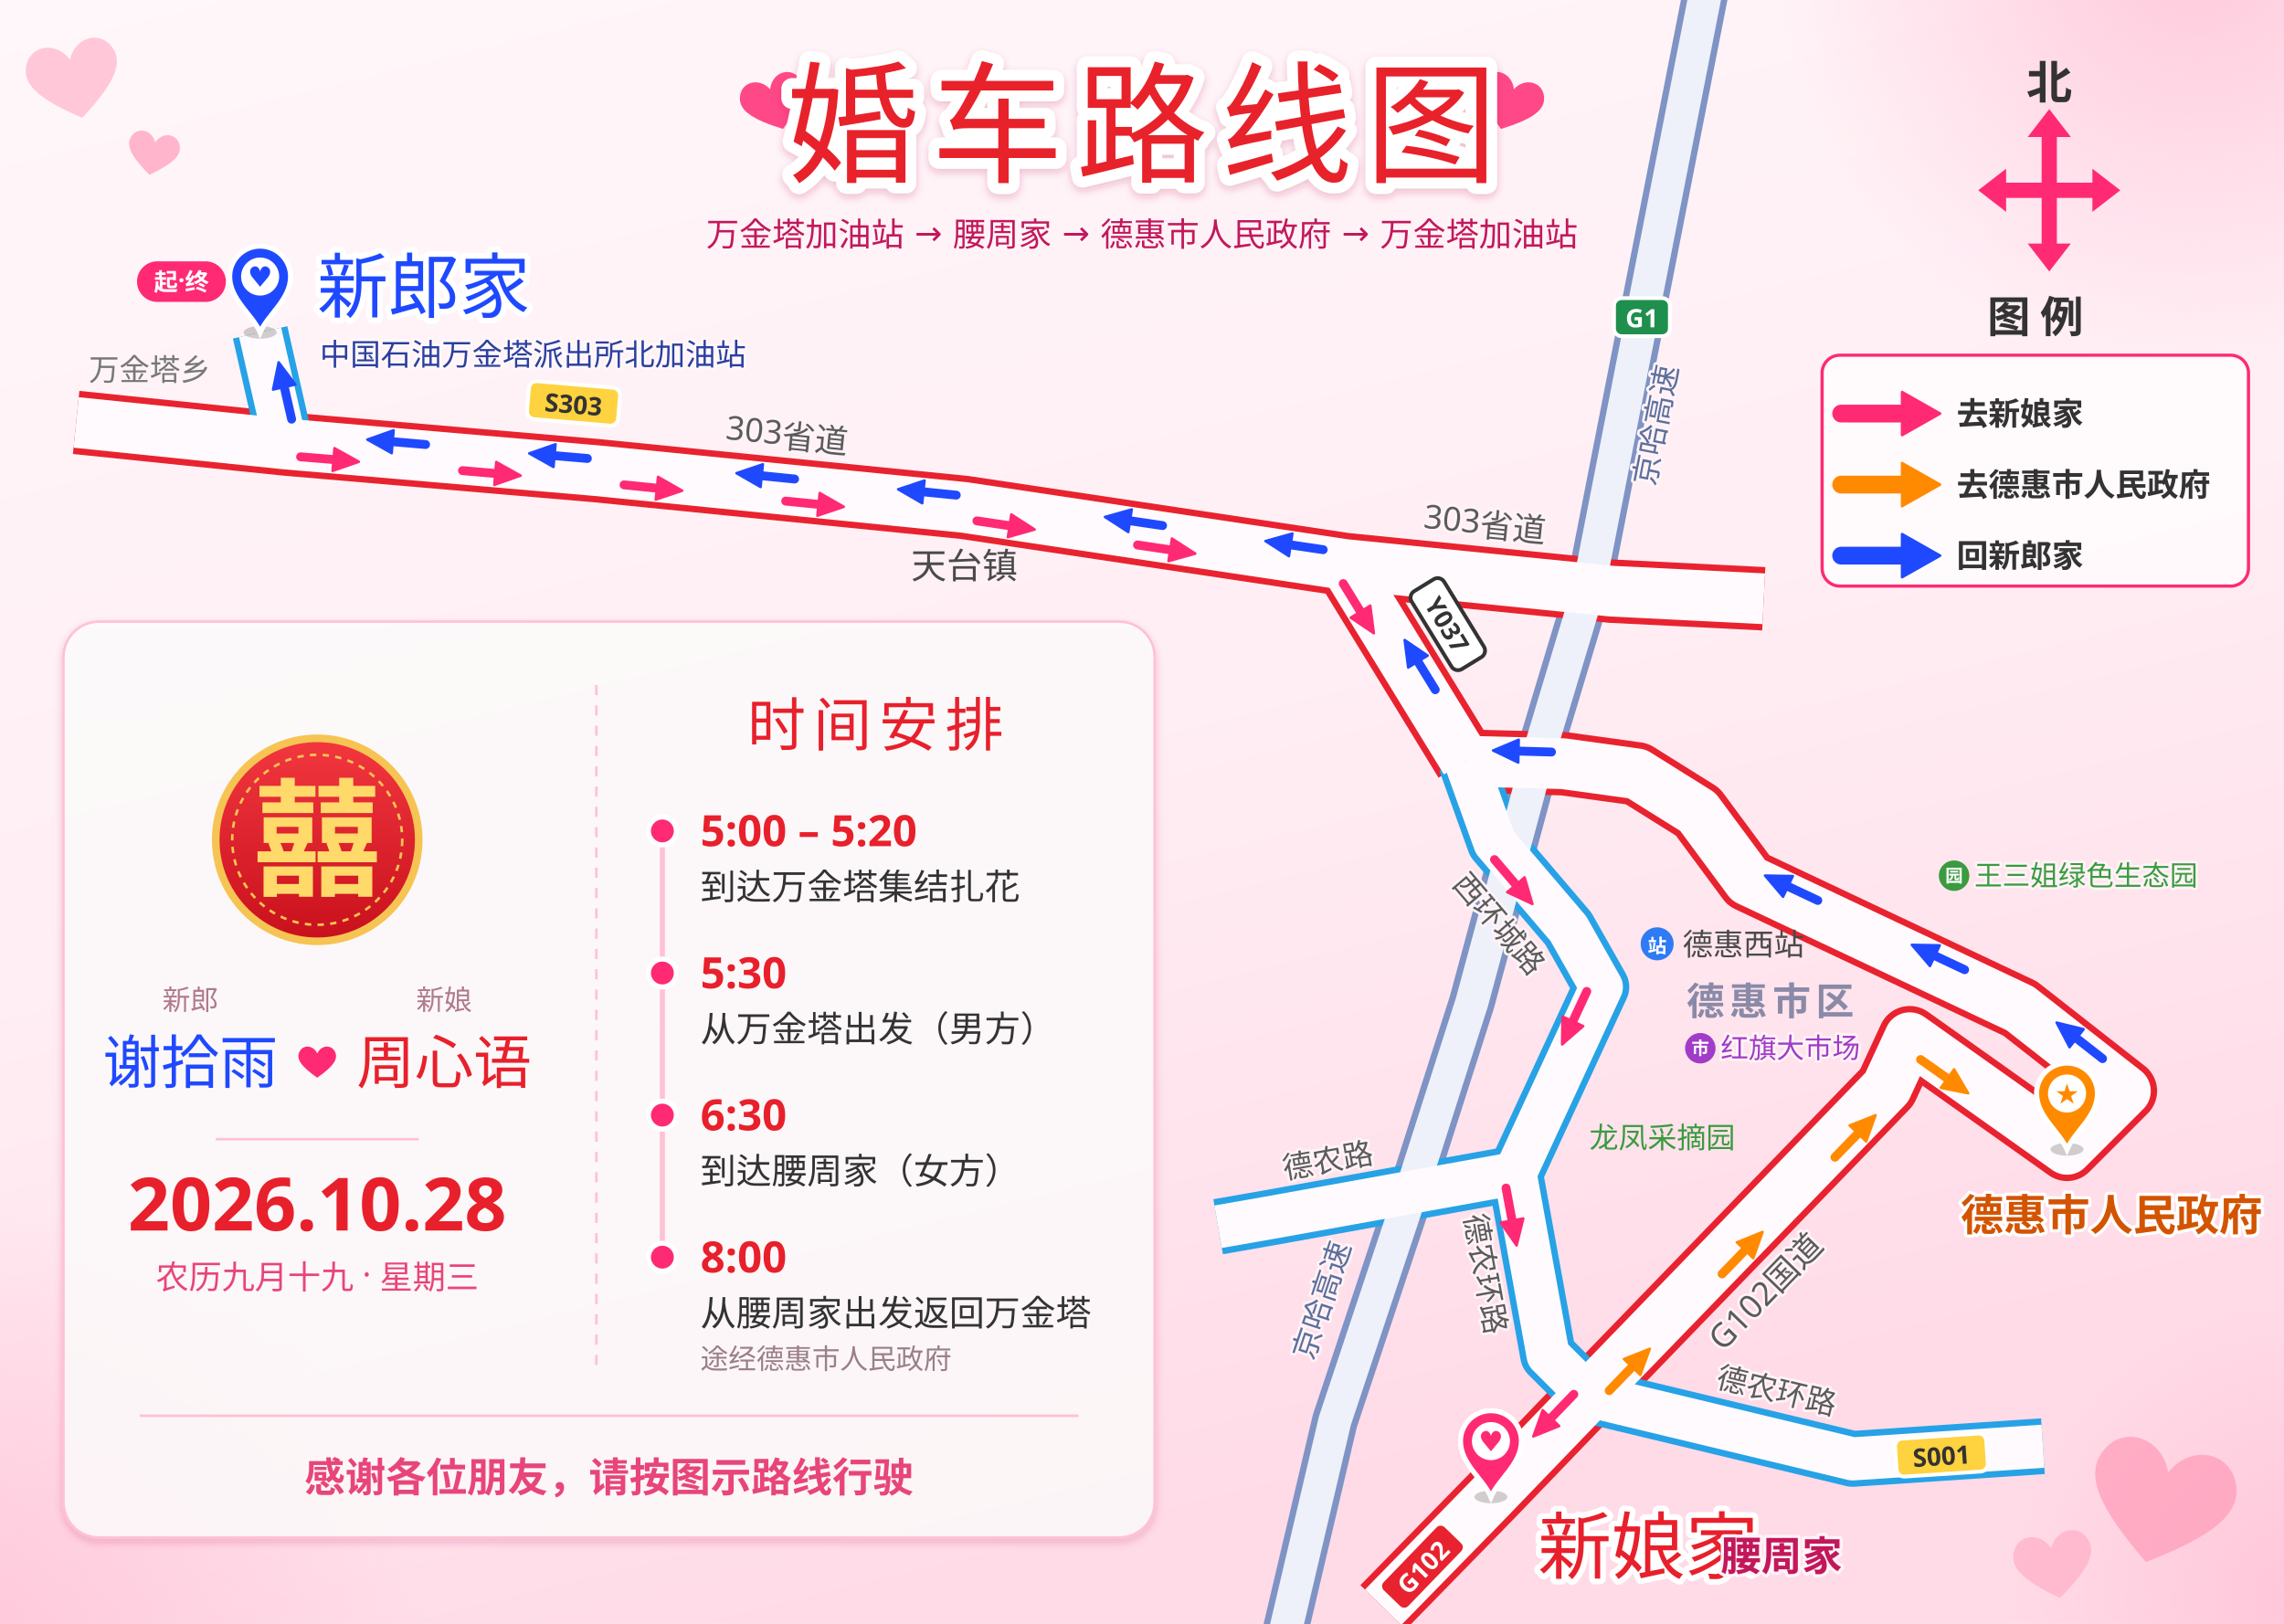
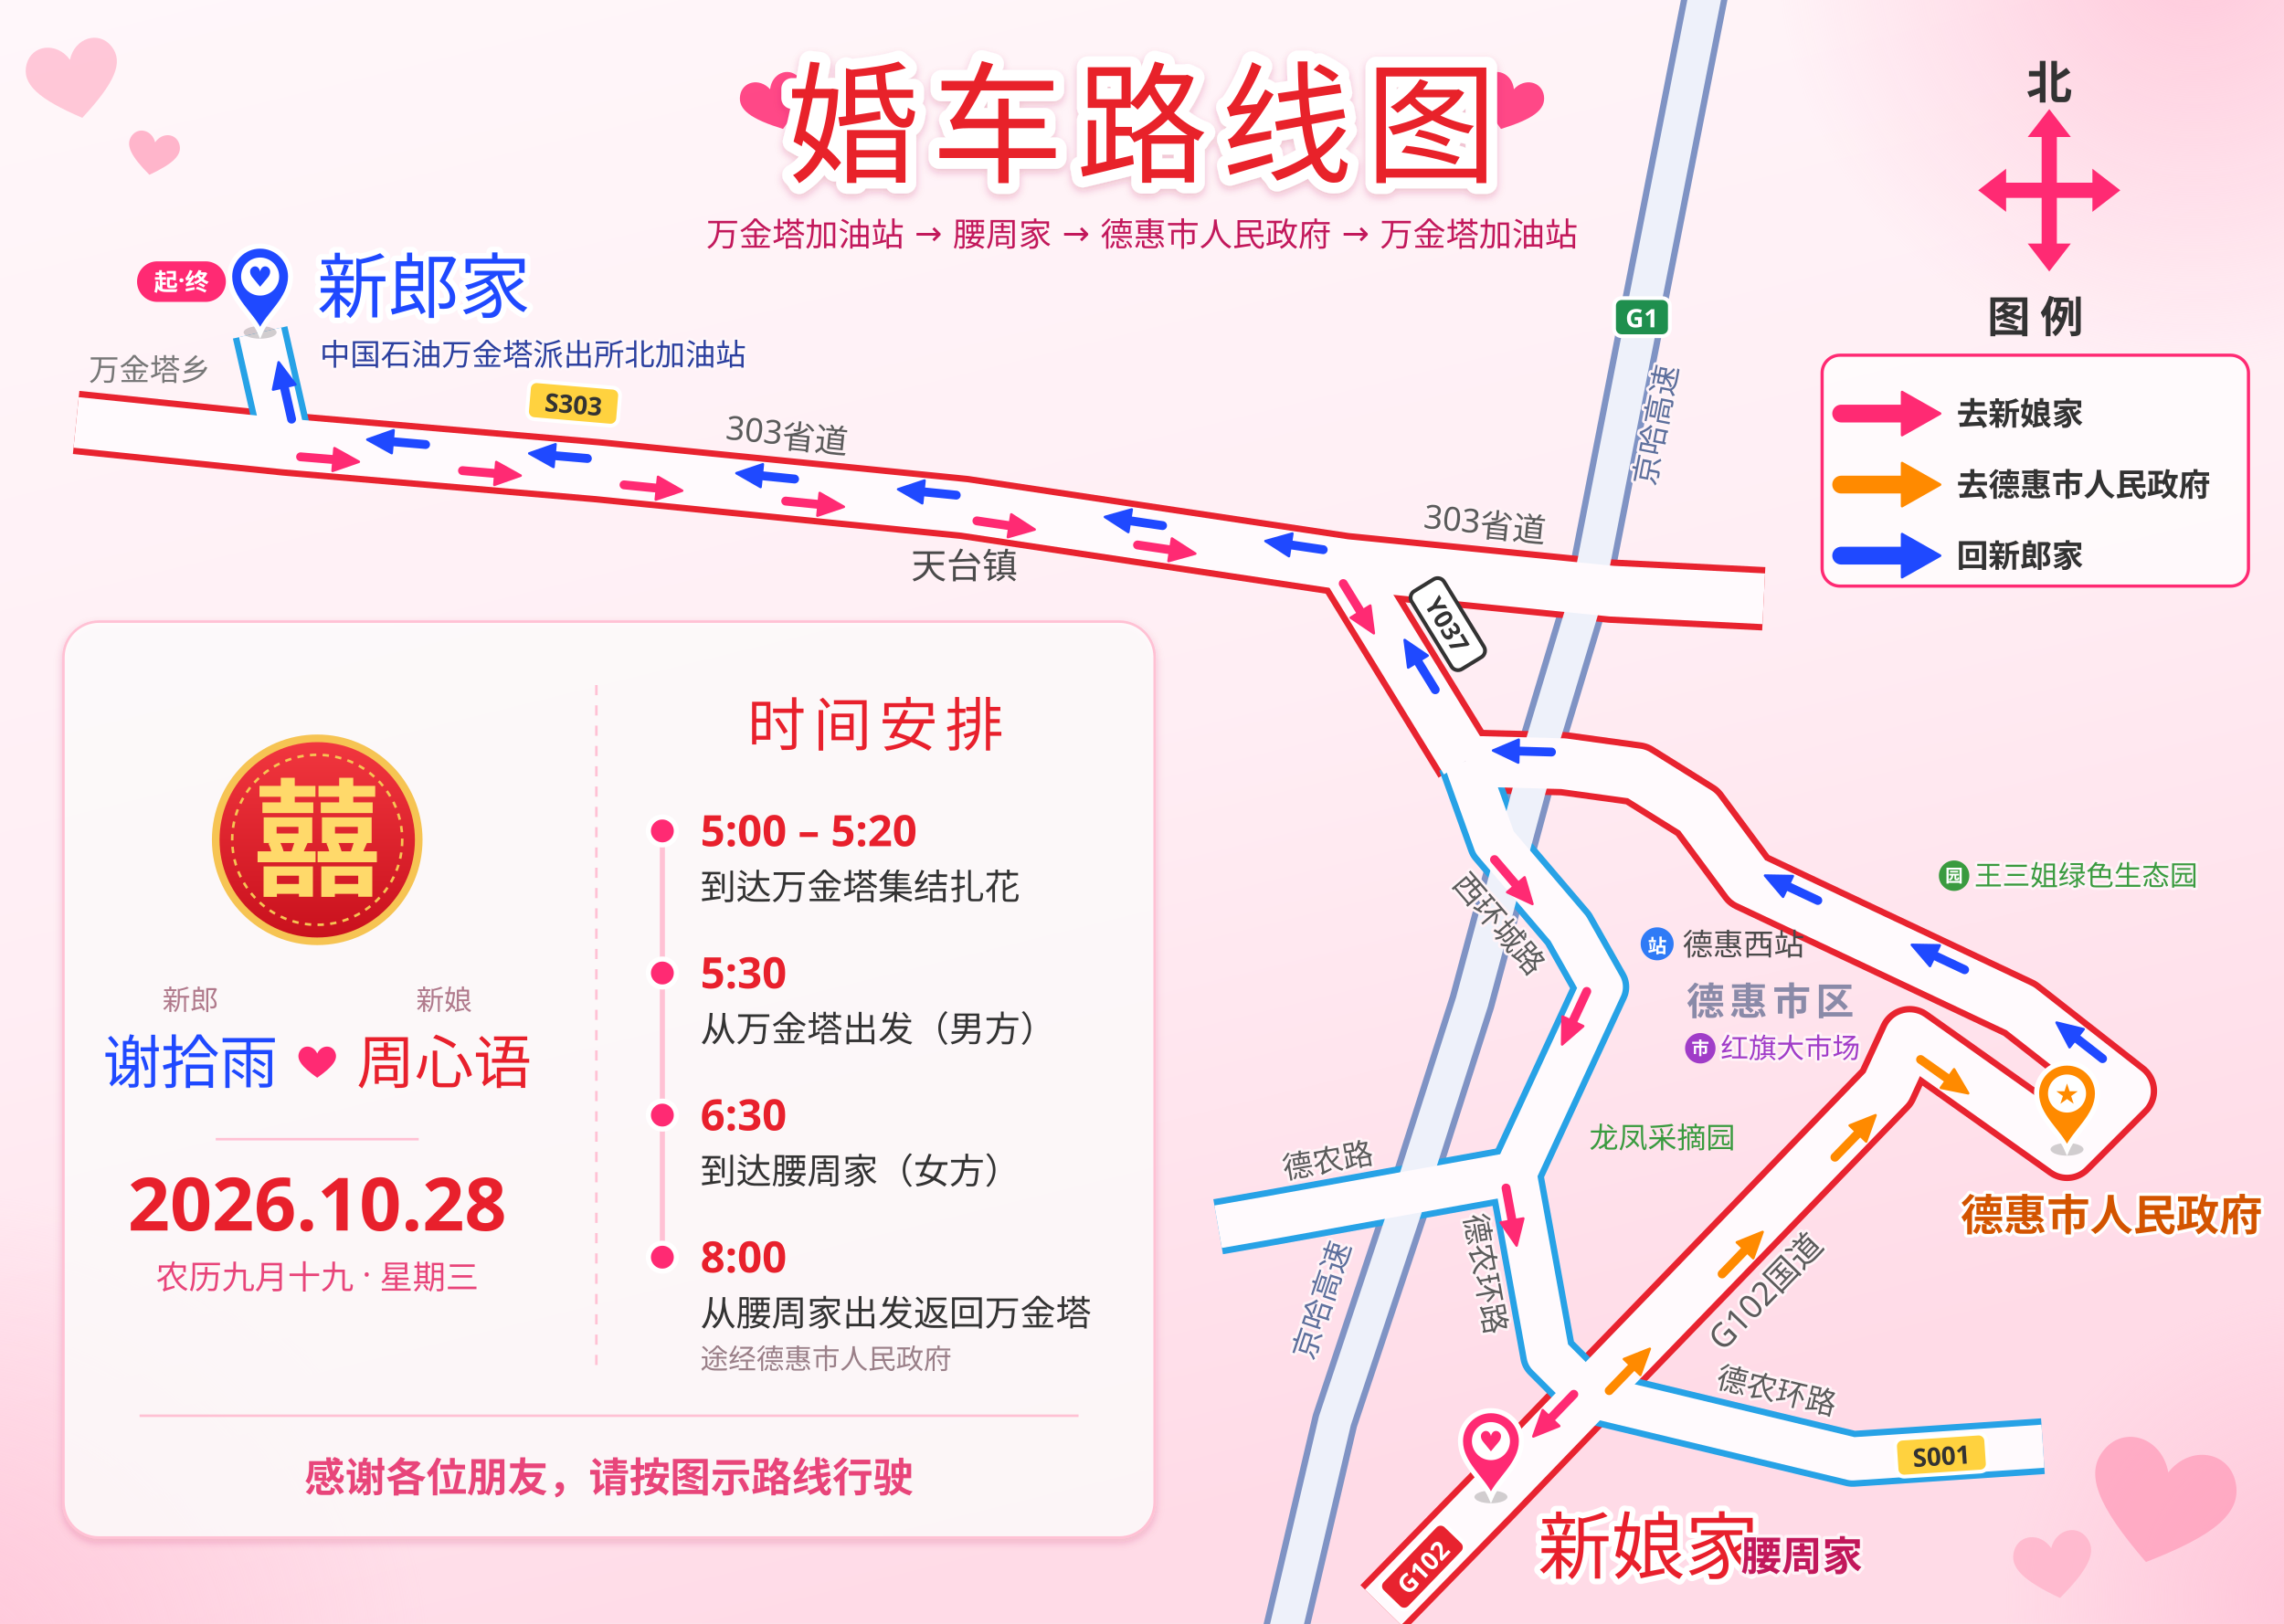
<svg xmlns="http://www.w3.org/2000/svg" width="1800" height="1280" viewBox="0 0 1800 1280">
  <defs>
    <linearGradient id="bg" x1="0" y1="0" x2="0.35" y2="1">
      <stop offset="0" stop-color="#fff7fa" />
      <stop offset=".55" stop-color="#ffeef4" />
      <stop offset="1" stop-color="#ffdbe7" />
    </linearGradient>
    <radialGradient id="blob" cx=".5" cy=".5" r=".5">
      <stop offset="0" stop-color="#ffc2d6" stop-opacity=".85" />
      <stop offset="1" stop-color="#ffc2d6" stop-opacity="0" />
    </radialGradient>
    <linearGradient id="seal" x1="0" y1="0" x2="0" y2="1">
      <stop offset="0" stop-color="#f2373f" />
      <stop offset="1" stop-color="#c8101c" />
    </linearGradient>
    <filter id="soft" x="-20%" y="-20%" width="140%" height="140%">
      <feDropShadow dx="0" dy="3" stdDeviation="3" flood-color="#c2185b" flood-opacity=".25" />
    </filter>
  </defs>
  <rect width="1800" height="1280" fill="url(#bg)" />
  <circle cx="1730" cy="-40" r="330" fill="url(#blob)" />
  <circle cx="-40" cy="1320" r="380" fill="url(#blob)" />
  <circle cx="1820" cy="1260" r="240" fill="url(#blob)" />
  <polyline points="1345.0,-10.0 1252.0,464.0 1214.0,590.0 1160.0,790.0 1112.0,940.0 1052.0,1120.0 1012.0,1290.0" fill="none" stroke="#7f93c4" stroke-width="36" stroke-linejoin="round" stroke-linecap="butt" />
  <polyline points="60.0,333.0 225.0,350.0 470.0,371.0 760.0,400.0 1060.0,445.0 1270.0,466.0 1390.0,472.0" fill="none" stroke="#e8232f" stroke-width="50" stroke-linejoin="round" stroke-linecap="butt" />
  <polyline points="1060.0,445.0 1155.0,600.0" fill="none" stroke="#e8232f" stroke-width="50" stroke-linejoin="round" stroke-linecap="butt" />
  <polyline points="1090.0,1267.0 1175.0,1180.0 1252.0,1100.0 1487.0,857.0 1505.0,818.0 1629.0,906.0 1675.0,860.0 1592.0,795.0 1378.0,694.0 1338.0,640.0 1290.0,610.0 1232.0,602.0 1155.0,600.0" fill="none" stroke="#e8232f" stroke-width="50" stroke-linejoin="round" stroke-linecap="butt" />
  <polyline points="1155.0,600.0 1178.0,664.0 1236.0,732.0 1262.0,778.0 1194.0,925.0 1220.0,1068.0 1252.0,1100.0" fill="none" stroke="#27a2e6" stroke-width="44" stroke-linejoin="round" stroke-linecap="butt" />
  <polyline points="1194.0,925.0 1000.0,960.0 960.0,967.0" fill="none" stroke="#27a2e6" stroke-width="44" stroke-linejoin="round" stroke-linecap="butt" />
  <polyline points="1252.0,1100.0 1460.0,1150.0 1610.0,1140.0" fill="none" stroke="#27a2e6" stroke-width="44" stroke-linejoin="round" stroke-linecap="butt" />
  <polyline points="205.0,262.0 225.0,350.0" fill="none" stroke="#27a2e6" stroke-width="44" stroke-linejoin="round" stroke-linecap="butt" />
  <polyline points="1345.0,-10.0 1252.0,464.0 1214.0,590.0 1160.0,790.0 1112.0,940.0 1052.0,1120.0 1012.0,1290.0" fill="none" stroke="#eef1fa" stroke-width="26" stroke-linejoin="round" stroke-linecap="butt" />
  <polyline points="60.0,333.0 225.0,350.0 470.0,371.0 760.0,400.0 1060.0,445.0 1270.0,466.0 1390.0,472.0" fill="none" stroke="#fffafd" stroke-width="40" stroke-linejoin="round" stroke-linecap="butt" />
  <polyline points="1060.0,445.0 1155.0,600.0" fill="none" stroke="#fffafd" stroke-width="40" stroke-linejoin="round" stroke-linecap="butt" />
  <polyline points="1090.0,1267.0 1175.0,1180.0 1252.0,1100.0 1487.0,857.0 1505.0,818.0 1629.0,906.0 1675.0,860.0 1592.0,795.0 1378.0,694.0 1338.0,640.0 1290.0,610.0 1232.0,602.0 1155.0,600.0" fill="none" stroke="#fffafd" stroke-width="40" stroke-linejoin="round" stroke-linecap="butt" />
  <polyline points="1155.0,600.0 1178.0,664.0 1236.0,732.0 1262.0,778.0 1194.0,925.0 1220.0,1068.0 1252.0,1100.0" fill="none" stroke="#fffafd" stroke-width="34" stroke-linejoin="round" stroke-linecap="butt" />
  <polyline points="1194.0,925.0 1000.0,960.0 960.0,967.0" fill="none" stroke="#fffafd" stroke-width="34" stroke-linejoin="round" stroke-linecap="butt" />
  <polyline points="1252.0,1100.0 1460.0,1150.0 1610.0,1140.0" fill="none" stroke="#fffafd" stroke-width="34" stroke-linejoin="round" stroke-linecap="butt" />
  <polyline points="205.0,262.0 225.0,350.0" fill="none" stroke="#fffafd" stroke-width="34" stroke-linejoin="round" stroke-linecap="butt" />
  <text x="619.4" y="350.8" font-size="26" fill="#5b5b5b" font-family="'Noto Sans SC','WenQuanYi Zen Hei',sans-serif" font-weight="500" text-anchor="middle" transform="rotate(5.7 619.4 350.8)" stroke="#fff3f7" stroke-width="4" stroke-linejoin="round" paint-order="stroke">303省道</text>
  <g transform="rotate(4.9 452 318)">
    <rect x="416.0" y="303" width="72" height="30" rx="6" fill="#ffd23f" stroke="#ffffff" stroke-width="3" />
    <text x="452.0" y="326.0" font-size="20" fill="#333" font-family="'Noto Sans SC','WenQuanYi Zen Hei',sans-serif" font-weight="700" text-anchor="middle">S303</text>
  </g>
  <text x="1169.4" y="420.8" font-size="26" fill="#5b5b5b" font-family="'Noto Sans SC','WenQuanYi Zen Hei',sans-serif" font-weight="500" text-anchor="middle" transform="rotate(5.7 1169.4 420.8)" stroke="#fff3f7" stroke-width="4" stroke-linejoin="round" paint-order="stroke">303省道</text>
  <text x="1175.0" y="733.7" font-size="24" fill="#5b5b5b" font-family="'Noto Sans SC','WenQuanYi Zen Hei',sans-serif" font-weight="500" text-anchor="middle" transform="rotate(49.5 1175.0 733.7)" stroke="#fff3f7" stroke-width="4" stroke-linejoin="round" paint-order="stroke">西环城路</text>
  <text x="1162.4" y="1005.6" font-size="24" fill="#5b5b5b" font-family="'Noto Sans SC','WenQuanYi Zen Hei',sans-serif" font-weight="500" text-anchor="middle" transform="rotate(79.7 1162.4 1005.6)" stroke="#fff3f7" stroke-width="4" stroke-linejoin="round" paint-order="stroke">德农环路</text>
  <text x="1398.2" y="1104.5" font-size="24" fill="#5b5b5b" font-family="'Noto Sans SC','WenQuanYi Zen Hei',sans-serif" font-weight="500" text-anchor="middle" transform="rotate(13.5 1398.2 1104.5)" stroke="#fff3f7" stroke-width="4" stroke-linejoin="round" paint-order="stroke">德农环路</text>
  <g transform="rotate(-3.8 1530 1147)">
    <rect x="1494.0" y="1132" width="72" height="30" rx="6" fill="#ffd23f" stroke="#ffffff" stroke-width="3" />
    <text x="1530.0" y="1155.0" font-size="20" fill="#333" font-family="'Noto Sans SC','WenQuanYi Zen Hei',sans-serif" font-weight="700" text-anchor="middle">S001</text>
  </g>
  <g transform="rotate(58.5 1141 492)">
    <rect x="1105.0" y="477" width="72" height="30" rx="6" fill="#ffffff" stroke="#333" stroke-width="3" />
    <text x="1141.0" y="500.0" font-size="20" fill="#333" font-family="'Noto Sans SC','WenQuanYi Zen Hei',sans-serif" font-weight="700" text-anchor="middle">Y037</text>
  </g>
  <g>
    <rect x="1272.0" y="235" width="44" height="30" rx="6" fill="#1f8f4e" stroke="#ffffff" stroke-width="3" />
    <text x="1294.0" y="258.0" font-size="20" fill="#fff" font-family="'Noto Sans SC','WenQuanYi Zen Hei',sans-serif" font-weight="700" text-anchor="middle">G1</text>
  </g>
  <text x="1313.3" y="336.7" font-size="24" fill="#5d6f9c" font-family="'Noto Sans SC','WenQuanYi Zen Hei',sans-serif" font-weight="500" text-anchor="middle" transform="rotate(-78.9 1313.3 336.7)" stroke="#fff3f7" stroke-width="4" stroke-linejoin="round" paint-order="stroke">京哈高速</text>
  <text x="1049.7" y="1027.6" font-size="24" fill="#5d6f9c" font-family="'Noto Sans SC','WenQuanYi Zen Hei',sans-serif" font-weight="500" text-anchor="middle" transform="rotate(-71.6 1049.7 1027.6)" stroke="#fff3f7" stroke-width="4" stroke-linejoin="round" paint-order="stroke">京哈高速</text>
  <text x="1047.9" y="923.2" font-size="24" fill="#5b5b5b" font-family="'Noto Sans SC','WenQuanYi Zen Hei',sans-serif" font-weight="500" text-anchor="middle" transform="rotate(-10.2 1047.9 923.2)" stroke="#fff3f7" stroke-width="4" stroke-linejoin="round" paint-order="stroke">德农路</text>
  <text x="1397.9" y="1024.4" font-size="26" fill="#5b5b5b" font-family="'Noto Sans SC','WenQuanYi Zen Hei',sans-serif" font-weight="500" text-anchor="middle" transform="rotate(-46.0 1397.9 1024.4)" stroke="#fff3f7" stroke-width="4" stroke-linejoin="round" paint-order="stroke">G102国道</text>
  <g transform="rotate(-46.0 1121 1235)">
    <rect x="1085.0" y="1220" width="72" height="30" rx="6" fill="#e8232f" stroke="#ffffff" stroke-width="3" />
    <text x="1121.0" y="1243.0" font-size="20" fill="#fff" font-family="'Noto Sans SC','WenQuanYi Zen Hei',sans-serif" font-weight="700" text-anchor="middle">G102</text>
  </g>
  <text x="760.0" y="456.0" font-size="28" fill="#4a4a4a" font-family="'Noto Sans SC','WenQuanYi Zen Hei',sans-serif" font-weight="500" text-anchor="middle">天台镇</text>
  <text x="70.0" y="300.0" font-size="24" fill="#777" font-family="'Noto Sans SC','WenQuanYi Zen Hei',sans-serif" font-weight="400" text-anchor="start">万金塔乡</text>
  <circle cx="1306" cy="744" r="13" fill="#2f7bf6" />
  <text x="1306.0" y="751.0" font-size="15" fill="#fff" font-family="'Noto Sans SC','WenQuanYi Zen Hei',sans-serif" font-weight="700" text-anchor="middle">站</text>
  <text x="1326.0" y="753.0" font-size="24" fill="#4a4a4a" font-family="'Noto Sans SC','WenQuanYi Zen Hei',sans-serif" font-weight="500" text-anchor="start">德惠西站</text>
  <text x="1310.0" y="905.0" font-size="23" fill="#3a9b3f" font-family="'Noto Sans SC','WenQuanYi Zen Hei',sans-serif" font-weight="500" text-anchor="middle">龙凤采摘园</text>
  <text x="1395.0" y="800.0" font-size="30" fill="#8a8aa8" font-family="'Noto Sans SC','WenQuanYi Zen Hei',sans-serif" font-weight="700" text-anchor="middle" letter-spacing="4">德惠市区</text>
  <circle cx="1340" cy="826.3" r="12" fill="#a03cc8" />
  <text x="1340.0" y="831.3" font-size="14" fill="#fff" font-family="'Noto Sans SC','WenQuanYi Zen Hei',sans-serif" font-weight="700" text-anchor="middle">市</text>
  <text x="1356.0" y="834.0" font-size="22" fill="#a03cc8" font-family="'Noto Sans SC','WenQuanYi Zen Hei',sans-serif" font-weight="500" text-anchor="start" stroke="#fff3f7" stroke-width="4" stroke-linejoin="round" paint-order="stroke">红旗大市场</text>
  <circle cx="1540" cy="690.3" r="12" fill="#3a9b3f" />
  <text x="1540.0" y="695.3" font-size="14" fill="#fff" font-family="'Noto Sans SC','WenQuanYi Zen Hei',sans-serif" font-weight="700" text-anchor="middle">园</text>
  <text x="1556.0" y="698.0" font-size="22" fill="#3a9b3f" font-family="'Noto Sans SC','WenQuanYi Zen Hei',sans-serif" font-weight="500" text-anchor="start" stroke="#fff3f7" stroke-width="4" stroke-linejoin="round" paint-order="stroke">王三姐绿色生态园</text>
  <line x1="236.9" y1="360.1" x2="264.8" y2="362.4" stroke="#ff2a73" stroke-width="7" stroke-linecap="round" />
  <polygon points="282.8,364.0 262.1,371.2 263.6,353.3" fill="#ff2a73" stroke="#ff2a73" stroke-width="2" stroke-linejoin="round" />
  <line x1="364.5" y1="371.0" x2="392.4" y2="373.4" stroke="#ff2a73" stroke-width="7" stroke-linecap="round" />
  <polygon points="410.3,374.9 389.6,382.2 391.1,364.2" fill="#ff2a73" stroke="#ff2a73" stroke-width="2" stroke-linejoin="round" />
  <line x1="491.8" y1="382.2" x2="519.7" y2="385.0" stroke="#ff2a73" stroke-width="7" stroke-linecap="round" />
  <polygon points="537.6,386.8 516.8,393.8 518.6,375.9" fill="#ff2a73" stroke="#ff2a73" stroke-width="2" stroke-linejoin="round" />
  <line x1="619.2" y1="395.0" x2="647.1" y2="397.8" stroke="#ff2a73" stroke-width="7" stroke-linecap="round" />
  <polygon points="665.0,399.5 644.2,406.5 646.0,388.6" fill="#ff2a73" stroke="#ff2a73" stroke-width="2" stroke-linejoin="round" />
  <line x1="769.9" y1="410.6" x2="797.6" y2="414.7" stroke="#ff2a73" stroke-width="7" stroke-linecap="round" />
  <polygon points="815.4,417.4 794.3,423.4 797.0,405.5" fill="#ff2a73" stroke="#ff2a73" stroke-width="2" stroke-linejoin="round" />
  <line x1="896.5" y1="429.6" x2="924.2" y2="433.7" stroke="#ff2a73" stroke-width="7" stroke-linecap="round" />
  <polygon points="942.0,436.4 920.9,442.3 923.6,424.5" fill="#ff2a73" stroke="#ff2a73" stroke-width="2" stroke-linejoin="round" />
  <line x1="1058.6" y1="460.0" x2="1073.3" y2="483.9" stroke="#ff2a73" stroke-width="7" stroke-linecap="round" />
  <polygon points="1082.7,499.2 1064.5,486.9 1079.9,477.4" fill="#ff2a73" stroke="#ff2a73" stroke-width="2" stroke-linejoin="round" />
  <line x1="1177.8" y1="677.6" x2="1196.0" y2="698.9" stroke="#ff2a73" stroke-width="7" stroke-linecap="round" />
  <polygon points="1207.7,712.6 1187.8,703.3 1201.5,691.6" fill="#ff2a73" stroke="#ff2a73" stroke-width="2" stroke-linejoin="round" />
  <line x1="1250.5" y1="781.5" x2="1238.7" y2="806.9" stroke="#ff2a73" stroke-width="7" stroke-linecap="round" />
  <polygon points="1231.1,823.3 1231.4,801.3 1247.7,808.9" fill="#ff2a73" stroke="#ff2a73" stroke-width="2" stroke-linejoin="round" />
  <line x1="1186.9" y1="936.5" x2="1192.0" y2="964.1" stroke="#ff2a73" stroke-width="7" stroke-linecap="round" />
  <polygon points="1195.2,981.8 1182.7,963.7 1200.5,960.5" fill="#ff2a73" stroke="#ff2a73" stroke-width="2" stroke-linejoin="round" />
  <line x1="1240.3" y1="1099.1" x2="1220.9" y2="1119.3" stroke="#ff2a73" stroke-width="7" stroke-linecap="round" />
  <polygon points="1208.4,1132.3 1215.8,1111.6 1228.8,1124.1" fill="#ff2a73" stroke="#ff2a73" stroke-width="2" stroke-linejoin="round" />
  <line x1="1268.2" y1="1096.2" x2="1287.6" y2="1076.1" stroke="#ff8a00" stroke-width="7" stroke-linecap="round" />
  <polygon points="1300.2,1063.2 1292.7,1083.8 1279.8,1071.3" fill="#ff8a00" stroke="#ff8a00" stroke-width="2" stroke-linejoin="round" />
  <line x1="1357.2" y1="1004.2" x2="1376.6" y2="984.1" stroke="#ff8a00" stroke-width="7" stroke-linecap="round" />
  <polygon points="1389.1,971.1 1381.7,991.8 1368.8,979.3" fill="#ff8a00" stroke="#ff8a00" stroke-width="2" stroke-linejoin="round" />
  <line x1="1446.1" y1="912.2" x2="1465.6" y2="892.1" stroke="#ff8a00" stroke-width="7" stroke-linecap="round" />
  <polygon points="1478.1,879.1 1470.7,899.8 1457.7,887.2" fill="#ff8a00" stroke="#ff8a00" stroke-width="2" stroke-linejoin="round" />
  <line x1="1513.6" y1="835.2" x2="1536.5" y2="851.4" stroke="#ff8a00" stroke-width="7" stroke-linecap="round" />
  <polygon points="1551.1,861.8 1529.6,857.5 1540.0,842.9" fill="#ff8a00" stroke="#ff8a00" stroke-width="2" stroke-linejoin="round" />
  <line x1="1657.0" y1="834.5" x2="1634.9" y2="817.2" stroke="#1f49ff" stroke-width="7" stroke-linecap="round" />
  <polygon points="1620.8,806.1 1642.1,811.3 1631.0,825.5" fill="#1f49ff" stroke="#1f49ff" stroke-width="2" stroke-linejoin="round" />
  <line x1="1548.3" y1="764.4" x2="1523.0" y2="752.5" stroke="#1f49ff" stroke-width="7" stroke-linecap="round" />
  <polygon points="1506.7,744.8 1528.7,745.2 1521.0,761.5" fill="#1f49ff" stroke="#1f49ff" stroke-width="2" stroke-linejoin="round" />
  <line x1="1432.6" y1="709.8" x2="1407.3" y2="697.9" stroke="#1f49ff" stroke-width="7" stroke-linecap="round" />
  <polygon points="1391.0,690.2 1412.9,690.6 1405.2,706.9" fill="#1f49ff" stroke="#1f49ff" stroke-width="2" stroke-linejoin="round" />
  <line x1="1222.7" y1="592.8" x2="1194.7" y2="592.0" stroke="#1f49ff" stroke-width="7" stroke-linecap="round" />
  <polygon points="1176.7,591.6 1196.9,583.1 1196.5,601.1" fill="#1f49ff" stroke="#1f49ff" stroke-width="2" stroke-linejoin="round" />
  <line x1="1131.1" y1="543.7" x2="1116.4" y2="519.8" stroke="#1f49ff" stroke-width="7" stroke-linecap="round" />
  <polygon points="1107.0,504.5 1125.1,516.8 1109.8,526.2" fill="#1f49ff" stroke="#1f49ff" stroke-width="2" stroke-linejoin="round" />
  <line x1="1042.8" y1="433.3" x2="1015.1" y2="429.2" stroke="#1f49ff" stroke-width="7" stroke-linecap="round" />
  <polygon points="997.3,426.5 1018.5,420.6 1015.8,438.4" fill="#1f49ff" stroke="#1f49ff" stroke-width="2" stroke-linejoin="round" />
  <line x1="916.2" y1="414.3" x2="888.6" y2="410.2" stroke="#1f49ff" stroke-width="7" stroke-linecap="round" />
  <polygon points="870.8,407.5 891.9,401.6 889.2,419.4" fill="#1f49ff" stroke="#1f49ff" stroke-width="2" stroke-linejoin="round" />
  <line x1="753.6" y1="390.3" x2="725.7" y2="387.5" stroke="#1f49ff" stroke-width="7" stroke-linecap="round" />
  <polygon points="707.8,385.7 728.6,378.8 726.8,396.7" fill="#1f49ff" stroke="#1f49ff" stroke-width="2" stroke-linejoin="round" />
  <line x1="626.2" y1="377.6" x2="598.4" y2="374.8" stroke="#1f49ff" stroke-width="7" stroke-linecap="round" />
  <polygon points="580.4,373.0 601.2,366.0 599.4,383.9" fill="#1f49ff" stroke="#1f49ff" stroke-width="2" stroke-linejoin="round" />
  <line x1="462.9" y1="361.4" x2="435.0" y2="359.0" stroke="#1f49ff" stroke-width="7" stroke-linecap="round" />
  <polygon points="417.1,357.4 437.8,350.2 436.2,368.1" fill="#1f49ff" stroke="#1f49ff" stroke-width="2" stroke-linejoin="round" />
  <line x1="335.4" y1="350.4" x2="307.5" y2="348.0" stroke="#1f49ff" stroke-width="7" stroke-linecap="round" />
  <polygon points="289.5,346.5 310.2,339.2 308.7,357.2" fill="#1f49ff" stroke="#1f49ff" stroke-width="2" stroke-linejoin="round" />
  <line x1="229.8" y1="330.4" x2="223.6" y2="303.1" stroke="#1f49ff" stroke-width="7" stroke-linecap="round" />
  <polygon points="219.6,285.6 232.8,303.1 215.2,307.1" fill="#1f49ff" stroke="#1f49ff" stroke-width="2" stroke-linejoin="round" />
  <ellipse cx="205" cy="262" rx="13" ry="5" fill="#000" opacity=".18" />
  <path d="M205,262 C199,248 181,236 181,218 A24,24 0 1 1 229,218 C229,236 211,248 205,262 Z" fill="#1f49ff" stroke="#fff" stroke-width="4" />
  <circle cx="205" cy="218" r="15" fill="#fff" />
  <text x="205.0" y="226.0" font-size="22" fill="#1f49ff" font-family="'Noto Sans SC','WenQuanYi Zen Hei',sans-serif" font-weight="900" text-anchor="middle">♥</text>
  <text x="250.0" y="246.0" font-size="56" fill="#1f49ff" font-family="'ZCOOL QingKe HuangYou','Noto Sans SC','WenQuanYi Zen Hei',sans-serif" font-weight="400" text-anchor="start" stroke="#ffffff" stroke-width="9" stroke-linejoin="round" paint-order="stroke">新郎家</text>
  <text x="252.0" y="288.0" font-size="24" fill="#2b3f9e" font-family="'Noto Sans SC','WenQuanYi Zen Hei',sans-serif" font-weight="500" text-anchor="start" stroke="#fff7fa" stroke-width="4" stroke-linejoin="round" paint-order="stroke">中国石油万金塔派出所北加油站</text>
  <rect x="108" y="206" width="70" height="32" rx="16" fill="#ff2a73" />
  <text x="143.0" y="229.0" font-size="19" fill="#fff" font-family="'Noto Sans SC','WenQuanYi Zen Hei',sans-serif" font-weight="700" text-anchor="middle">起·终</text>
  <ellipse cx="1175" cy="1180" rx="13" ry="5" fill="#000" opacity=".18" />
  <path d="M1175,1180 C1169,1166 1151,1154 1151,1136 A24,24 0 1 1 1199,1136 C1199,1154 1181,1166 1175,1180 Z" fill="#ff2a73" stroke="#fff" stroke-width="4" />
  <circle cx="1175" cy="1136" r="15" fill="#fff" />
  <text x="1175.0" y="1144.0" font-size="22" fill="#ff2a73" font-family="'Noto Sans SC','WenQuanYi Zen Hei',sans-serif" font-weight="900" text-anchor="middle">♥</text>
  <text x="1212.0" y="1240.0" font-size="58" fill="#e8202c" font-family="'ZCOOL QingKe HuangYou','Noto Sans SC','WenQuanYi Zen Hei',sans-serif" font-weight="400" text-anchor="start" stroke="#ffffff" stroke-width="9" stroke-linejoin="round" paint-order="stroke">新娘家</text>
-   <text x="1356.0" y="1238.0" font-size="32" fill="#c2185b" font-family="'Noto Sans SC','WenQuanYi Zen Hei',sans-serif" font-weight="700" text-anchor="start" stroke="#fff3f7" stroke-width="5" stroke-linejoin="round" paint-order="stroke">腰周家</text>
+   <text x="1372.0" y="1238.0" font-size="32" fill="#c2185b" font-family="'Noto Sans SC','WenQuanYi Zen Hei',sans-serif" font-weight="700" text-anchor="start" stroke="#fff3f7" stroke-width="5" stroke-linejoin="round" paint-order="stroke">腰周家</text>
  <ellipse cx="1629" cy="906" rx="13" ry="5" fill="#000" opacity=".18" />
  <path d="M1629,906 C1623,892 1605,880 1605,862 A24,24 0 1 1 1653,862 C1653,880 1635,892 1629,906 Z" fill="#ff8a00" stroke="#fff" stroke-width="4" />
  <circle cx="1629" cy="862" r="15" fill="#fff" />
  <text x="1629.0" y="870.0" font-size="22" fill="#ff8a00" font-family="'Noto Sans SC','WenQuanYi Zen Hei',sans-serif" font-weight="900" text-anchor="middle">★</text>
  <text x="1664.0" y="970.0" font-size="34" fill="#d35400" font-family="'Noto Sans SC','WenQuanYi Zen Hei',sans-serif" font-weight="900" text-anchor="middle" stroke="#ffffff" stroke-width="5" stroke-linejoin="round" paint-order="stroke">德惠市人民政府</text>
  <path transform="translate(612 86) rotate(-18) scale(0.633)" d="M0,26 C-34,2 -46,-14 -38,-30 C-30,-46 -8,-44 0,-26 C8,-44 30,-46 38,-30 C46,-14 34,2 0,26 Z" fill="#ff2a73" opacity="0.85" />
  <path transform="translate(1188 86) rotate(18) scale(0.633)" d="M0,26 C-34,2 -46,-14 -38,-30 C-30,-46 -8,-44 0,-26 C8,-44 30,-46 38,-30 C46,-14 34,2 0,26 Z" fill="#ff2a73" opacity="0.85" />
-   <text x="900.0" y="136.0" font-size="104" fill="#e8202c" font-family="'ZCOOL QingKe HuangYou','Noto Sans SC','WenQuanYi Zen Hei',sans-serif" font-weight="400" text-anchor="middle" stroke="#ffffff" stroke-width="17" stroke-linejoin="round" paint-order="stroke" letter-spacing="10" filter="url(#soft)">婚车路线图</text>
+   <text x="900.0" y="136.0" font-size="104" fill="#e8202c" font-family="'ZCOOL QingKe HuangYou','Noto Sans SC','WenQuanYi Zen Hei',sans-serif" font-weight="400" text-anchor="middle" stroke="#ffffff" stroke-width="17" stroke-linejoin="round" paint-order="stroke" filter="url(#soft)" letter-spacing="10">婚车路线图</text>
  <text x="900.0" y="194.0" font-size="26" fill="#c2185b" font-family="'Noto Sans SC','WenQuanYi Zen Hei',sans-serif" font-weight="500" text-anchor="middle">万金塔加油站 → 腰周家 → 德惠市人民政府 → 万金塔加油站</text>
  <text x="1615.0" y="78.0" font-size="36" fill="#333" font-family="'Noto Sans SC','WenQuanYi Zen Hei',sans-serif" font-weight="900" text-anchor="middle">北</text>
  <g stroke="#ff2a73" stroke-width="12" stroke-linecap="round">
    <line x1="1615" y1="100" x2="1615" y2="200" />
    <line x1="1573" y1="150" x2="1657" y2="150" />
  </g>
  <polygon points="1615.0,86.0 1632.0,108.0 1598.0,108.0" fill="#ff2a73" />
  <polygon points="1615.0,214.0 1598.0,192.0 1632.0,192.0" fill="#ff2a73" />
  <polygon points="1559.0,150.0 1581.0,133.0 1581.0,167.0" fill="#ff2a73" />
  <polygon points="1671.0,150.0 1649.0,167.0 1649.0,133.0" fill="#ff2a73" />
  <text x="1604.0" y="262.0" font-size="34" fill="#333" font-family="'Noto Sans SC','WenQuanYi Zen Hei',sans-serif" font-weight="900" text-anchor="middle">图 例</text>
  <rect x="1436" y="280" width="336" height="182" rx="14" fill="#ffffff" fill-opacity=".7" stroke="#ff2a73" stroke-width="2.5" />
  <line x1="1451.0" y1="326.0" x2="1501.0" y2="326.0" stroke="#ff2a73" stroke-width="14" stroke-linecap="round" />
  <polygon points="1529.0,326.0 1499.0,343.0 1499.0,309.0" fill="#ff2a73" stroke="#ff2a73" stroke-width="2" stroke-linejoin="round" />
  <text x="1542.0" y="335.0" font-size="25" fill="#333" font-family="'Noto Sans SC','WenQuanYi Zen Hei',sans-serif" font-weight="700" text-anchor="start">去新娘家</text>
  <line x1="1451.0" y1="382.0" x2="1501.0" y2="382.0" stroke="#ff8a00" stroke-width="14" stroke-linecap="round" />
  <polygon points="1529.0,382.0 1499.0,399.0 1499.0,365.0" fill="#ff8a00" stroke="#ff8a00" stroke-width="2" stroke-linejoin="round" />
  <text x="1542.0" y="391.0" font-size="25" fill="#333" font-family="'Noto Sans SC','WenQuanYi Zen Hei',sans-serif" font-weight="700" text-anchor="start">去德惠市人民政府</text>
  <line x1="1451.0" y1="438.0" x2="1501.0" y2="438.0" stroke="#1f49ff" stroke-width="14" stroke-linecap="round" />
  <polygon points="1529.0,438.0 1499.0,455.0 1499.0,421.0" fill="#1f49ff" stroke="#1f49ff" stroke-width="2" stroke-linejoin="round" />
  <text x="1542.0" y="447.0" font-size="25" fill="#333" font-family="'Noto Sans SC','WenQuanYi Zen Hei',sans-serif" font-weight="700" text-anchor="start">回新郎家</text>
  <rect x="50" y="490" width="860" height="722" rx="28" fill="#ffffff" fill-opacity=".8" stroke="#ffc1d4" stroke-width="2" filter="url(#soft)" />
  <circle cx="250" cy="662" r="80" fill="url(#seal)" stroke="#f6c453" stroke-width="6" />
  <circle cx="250" cy="662" r="67" fill="none" stroke="#f6c453" stroke-width="2" stroke-dasharray="5 5" />
  <text x="250.0" y="698.0" font-size="100" fill="#ffd96a" font-family="'Noto Sans SC','WenQuanYi Zen Hei',sans-serif" font-weight="900" text-anchor="middle">囍</text>
  <text x="150.0" y="796.0" font-size="22" fill="#b07a8c" font-family="'Noto Sans SC','WenQuanYi Zen Hei',sans-serif" font-weight="500" text-anchor="middle">新郎</text>
  <text x="150.0" y="854.0" font-size="46" fill="#1f49ff" font-family="'Ma Shan Zheng','Noto Sans SC','WenQuanYi Zen Hei',serif" font-weight="400" text-anchor="middle">谢拾雨</text>
  <text x="350.0" y="796.0" font-size="22" fill="#b07a8c" font-family="'Noto Sans SC','WenQuanYi Zen Hei',sans-serif" font-weight="500" text-anchor="middle">新娘</text>
  <text x="350.0" y="854.0" font-size="46" fill="#e8202c" font-family="'Ma Shan Zheng','Noto Sans SC','WenQuanYi Zen Hei',serif" font-weight="400" text-anchor="middle">周心语</text>
  <path transform="translate(250 840) rotate(0) scale(0.367)" d="M0,26 C-34,2 -46,-14 -38,-30 C-30,-46 -8,-44 0,-26 C8,-44 30,-46 38,-30 C46,-14 34,2 0,26 Z" fill="#ff2a73" opacity="1.0" />
  <line x1="170" y1="898" x2="330" y2="898" stroke="#ffc1d4" stroke-width="2" />
  <text x="250.0" y="970.0" font-size="58" fill="#e8202c" font-family="'Noto Sans SC','WenQuanYi Zen Hei',sans-serif" font-weight="900" text-anchor="middle">2026.10.28</text>
  <text x="250.0" y="1016.0" font-size="26" fill="#e8457a" font-family="'Noto Sans SC','WenQuanYi Zen Hei',sans-serif" font-weight="500" text-anchor="middle">农历九月十九 · 星期三</text>
  <line x1="470" y1="540" x2="470" y2="1080" stroke="#ffc1d4" stroke-width="2" stroke-dasharray="8 8" />
  <text x="690.0" y="588.0" font-size="46" fill="#e8202c" font-family="'ZCOOL QingKe HuangYou','Noto Sans SC','WenQuanYi Zen Hei',sans-serif" font-weight="400" text-anchor="middle" letter-spacing="6">时间安排</text>
  <line x1="522" y1="655" x2="522" y2="991" stroke="#ffc1d4" stroke-width="4" />
  <circle cx="522" cy="655" r="11" fill="#ff2a73" stroke="#fff" stroke-width="4" />
  <text x="552.0" y="667.0" font-size="34" fill="#e8202c" font-family="'Noto Sans SC','WenQuanYi Zen Hei',sans-serif" font-weight="900" text-anchor="start">5:00 – 5:20</text>
  <text x="552.0" y="709.0" font-size="28" fill="#333" font-family="'Noto Sans SC','WenQuanYi Zen Hei',sans-serif" font-weight="500" text-anchor="start">到达万金塔集结扎花</text>
  <circle cx="522" cy="767" r="11" fill="#ff2a73" stroke="#fff" stroke-width="4" />
  <text x="552.0" y="779.0" font-size="34" fill="#e8202c" font-family="'Noto Sans SC','WenQuanYi Zen Hei',sans-serif" font-weight="900" text-anchor="start">5:30</text>
  <text x="552.0" y="821.0" font-size="28" fill="#333" font-family="'Noto Sans SC','WenQuanYi Zen Hei',sans-serif" font-weight="500" text-anchor="start">从万金塔出发（男方）</text>
  <circle cx="522" cy="879" r="11" fill="#ff2a73" stroke="#fff" stroke-width="4" />
  <text x="552.0" y="891.0" font-size="34" fill="#e8202c" font-family="'Noto Sans SC','WenQuanYi Zen Hei',sans-serif" font-weight="900" text-anchor="start">6:30</text>
  <text x="552.0" y="933.0" font-size="28" fill="#333" font-family="'Noto Sans SC','WenQuanYi Zen Hei',sans-serif" font-weight="500" text-anchor="start">到达腰周家（女方）</text>
  <circle cx="522" cy="991" r="11" fill="#ff2a73" stroke="#fff" stroke-width="4" />
  <text x="552.0" y="1003.0" font-size="34" fill="#e8202c" font-family="'Noto Sans SC','WenQuanYi Zen Hei',sans-serif" font-weight="900" text-anchor="start">8:00</text>
  <text x="552.0" y="1045.0" font-size="28" fill="#333" font-family="'Noto Sans SC','WenQuanYi Zen Hei',sans-serif" font-weight="500" text-anchor="start">从腰周家出发返回万金塔</text>
  <text x="552.0" y="1079.0" font-size="22" fill="#9a7f88" font-family="'Noto Sans SC','WenQuanYi Zen Hei',sans-serif" font-weight="400" text-anchor="start">途经德惠市人民政府</text>
  <line x1="110" y1="1116" x2="850" y2="1116" stroke="#ffc1d4" stroke-width="2" />
  <text x="480.0" y="1176.0" font-size="32" fill="#e8457a" font-family="'Noto Sans SC','WenQuanYi Zen Hei',sans-serif" font-weight="700" text-anchor="middle">感谢各位朋友，请按图示路线行驶</text>
  <path transform="translate(1700 1196) rotate(14) scale(1.400)" d="M0,26 C-34,2 -46,-14 -38,-30 C-30,-46 -8,-44 0,-26 C8,-44 30,-46 38,-30 C46,-14 34,2 0,26 Z" fill="#ff9ab8" opacity="0.7" />
  <path transform="translate(1620 1240) rotate(-10) scale(0.767)" d="M0,26 C-34,2 -46,-14 -38,-30 C-30,-46 -8,-44 0,-26 C8,-44 30,-46 38,-30 C46,-14 34,2 0,26 Z" fill="#ffb3c9" opacity="0.8" />
  <path transform="translate(60 70) rotate(-12) scale(0.900)" d="M0,26 C-34,2 -46,-14 -38,-30 C-30,-46 -8,-44 0,-26 C8,-44 30,-46 38,-30 C46,-14 34,2 0,26 Z" fill="#ffb3c9" opacity="0.7" />
  <path transform="translate(120 125) rotate(10) scale(0.500)" d="M0,26 C-34,2 -46,-14 -38,-30 C-30,-46 -8,-44 0,-26 C8,-44 30,-46 38,-30 C46,-14 34,2 0,26 Z" fill="#ff9ab8" opacity="0.7" />
</svg>
